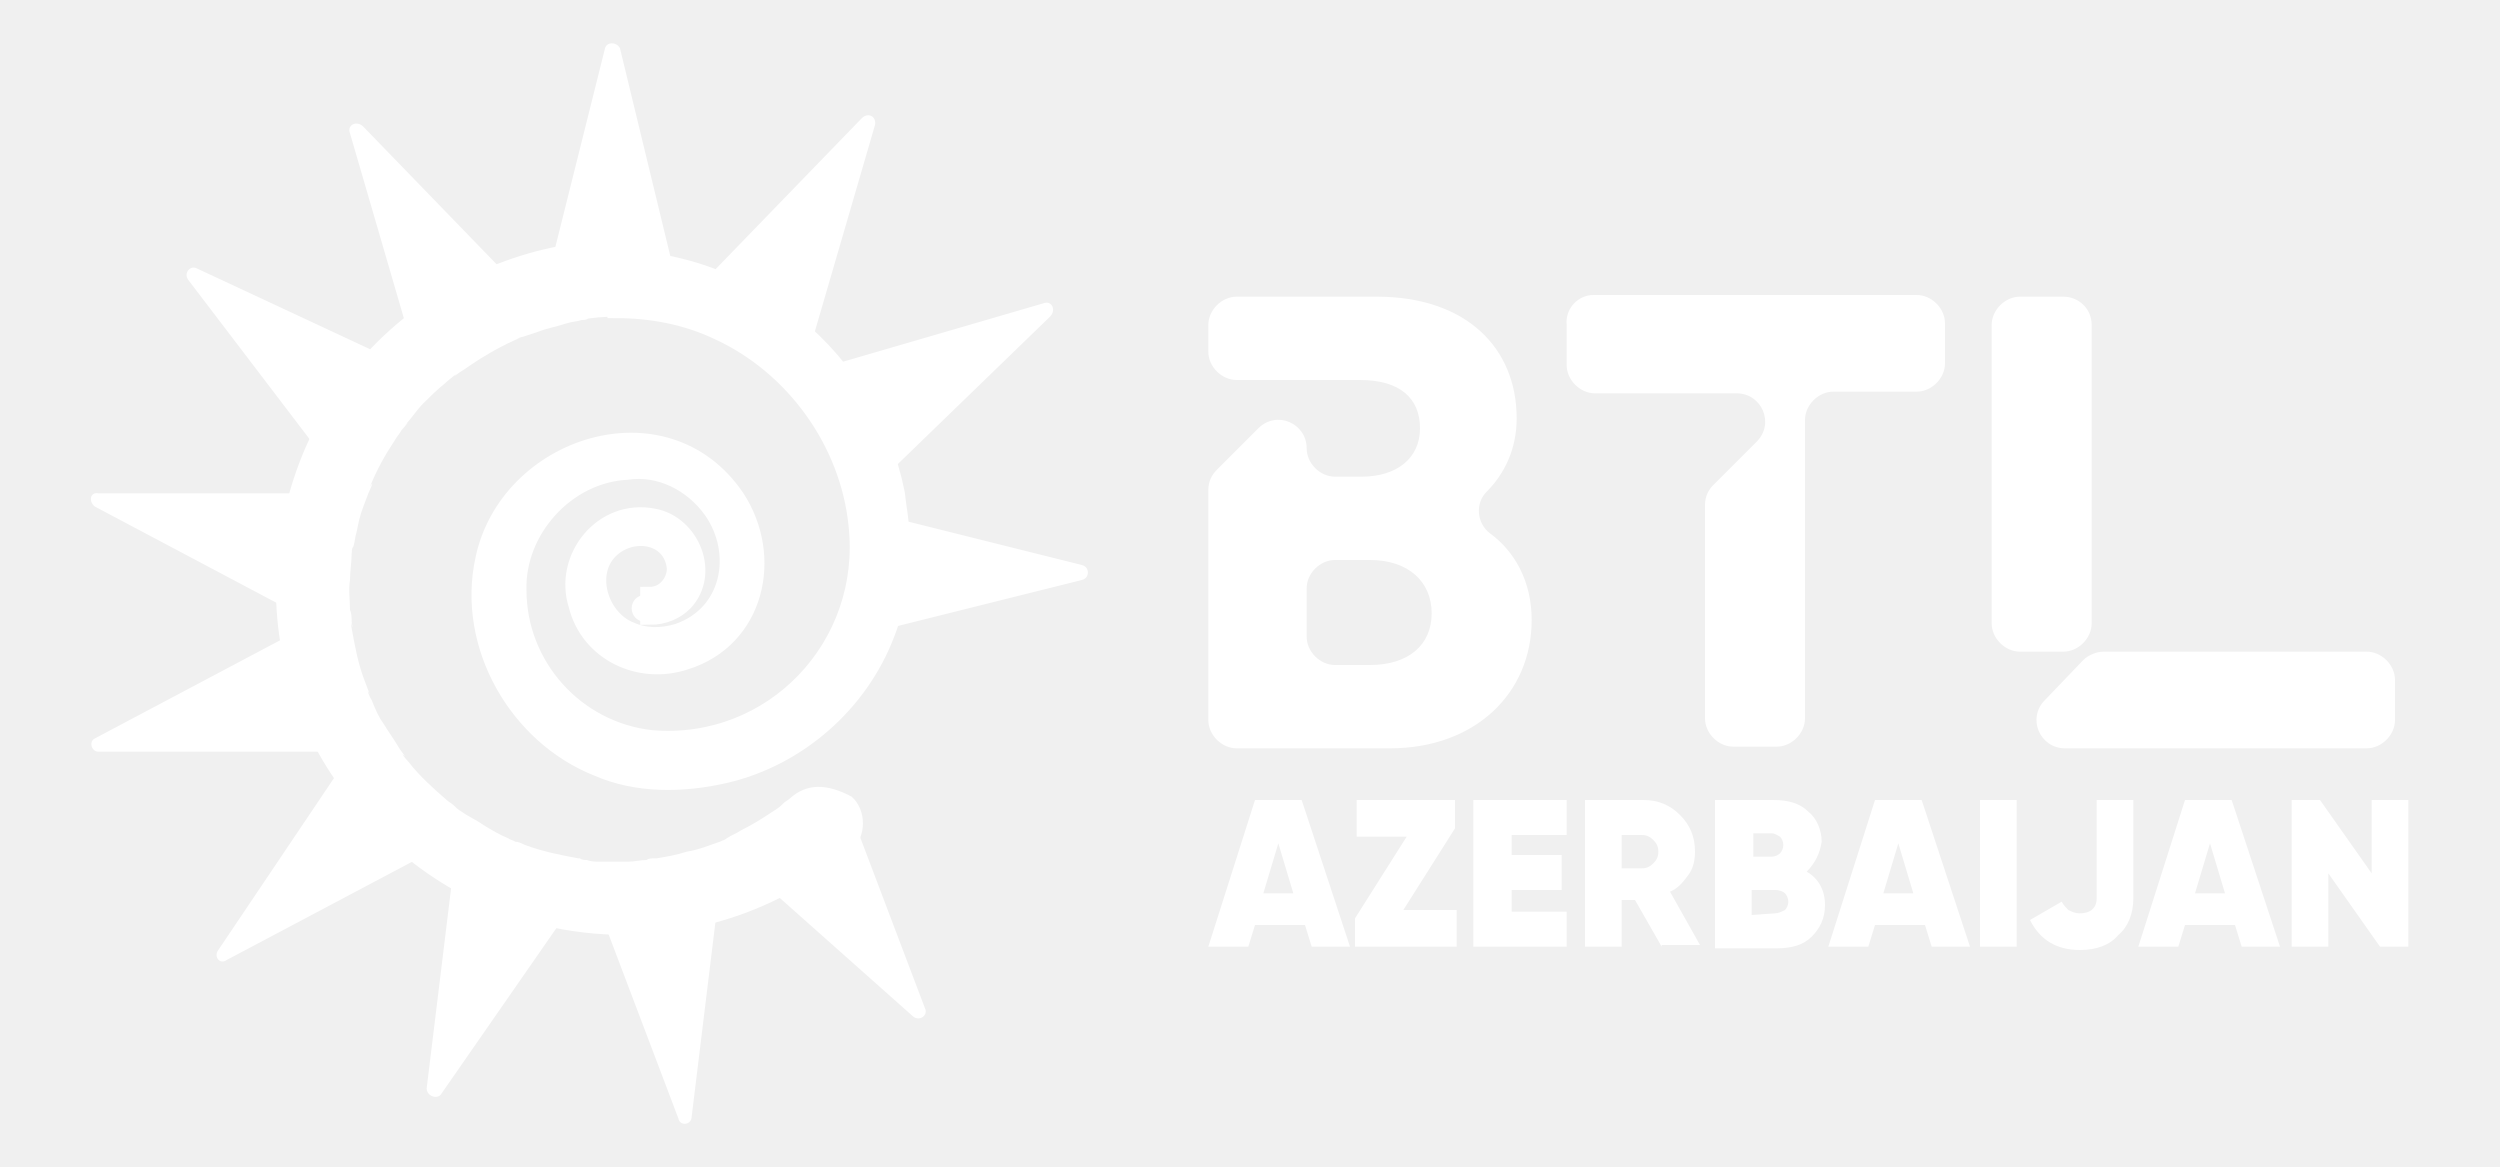
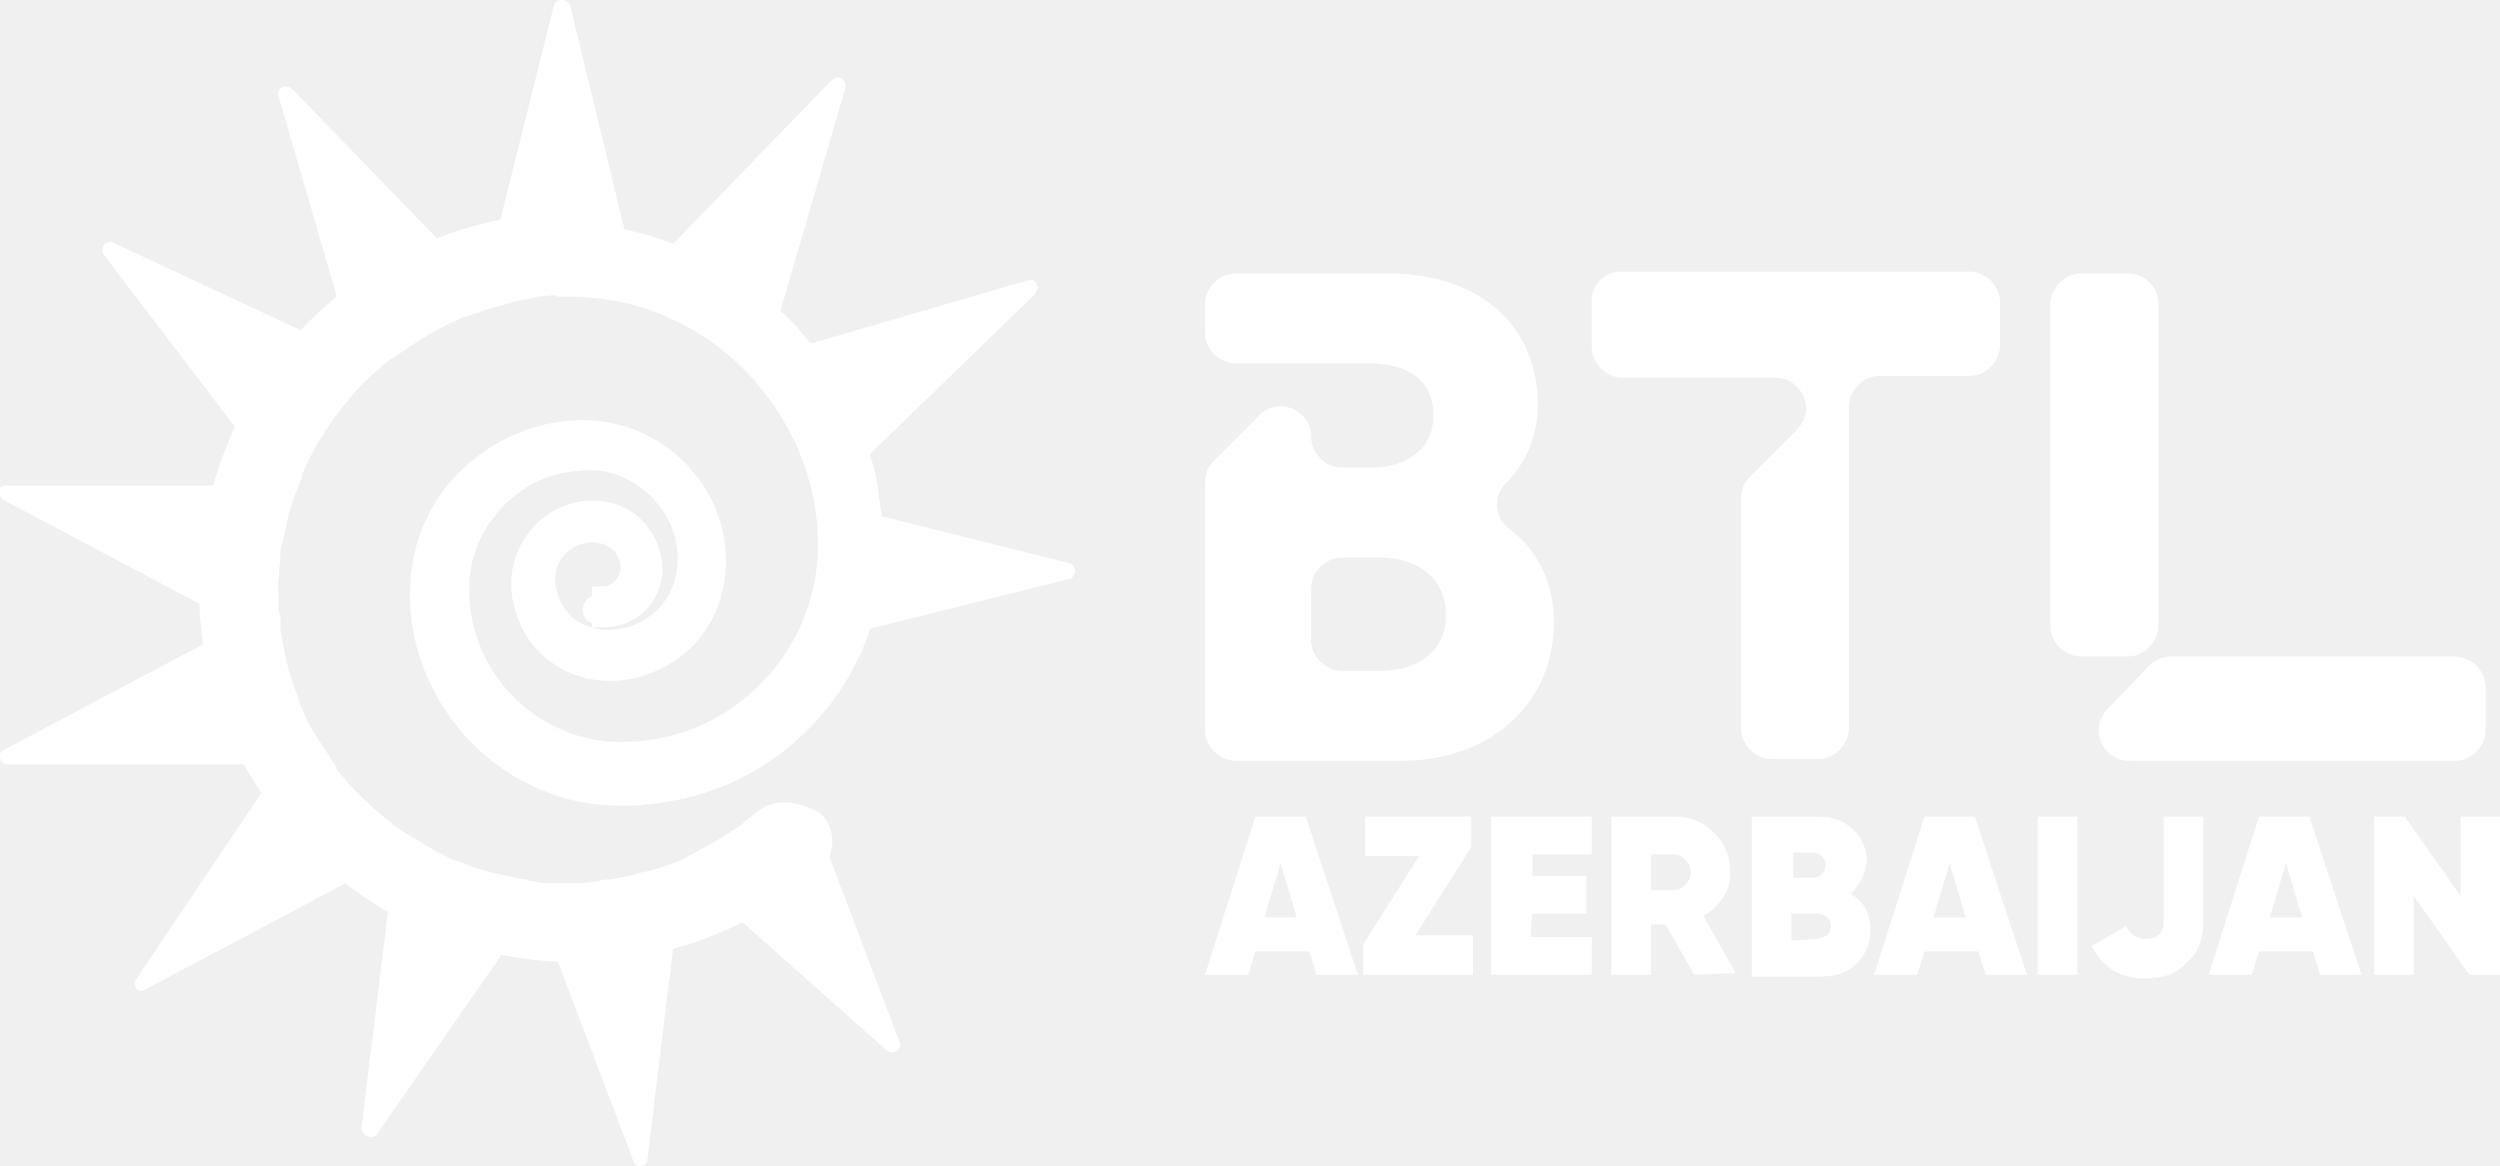
- <svg xmlns="http://www.w3.org/2000/svg" version="1.1" id="Layer_1" x="0px" y="0px" viewBox="0 0 150 70" style="enable-background:new 0 0 150 70;" xml:space="preserve">
-   <style type="text/css">
- 	.st0{fill:#FFFFFF;}
- 	.st1{fill:#FFFFFF;stroke:#FFFFFF;stroke-width:1.177;stroke-miterlimit:10;}
- </style>
-   <g>
-     <path class="st0" d="M91.9,37.2c0,4.4-3.4,7.7-8.5,7.7h-9.2c-0.9,0-1.7-0.8-1.7-1.7V29.4c0-0.5,0.2-0.9,0.5-1.2l2.5-2.5   c1.1-1.1,2.9-0.3,2.9,1.2c0,0.9,0.8,1.7,1.7,1.7h1.6c2.1,0,3.5-1.1,3.5-2.9c0-1.8-1.2-2.9-3.6-2.9h-7.4c-0.9,0-1.7-0.8-1.7-1.7   v-1.6c0-0.9,0.8-1.7,1.7-1.7h8.4c5.4,0,8.4,3.1,8.4,7.3c0,1.8-0.7,3.3-1.8,4.4c-0.7,0.7-0.6,1.9,0.2,2.5   C90.9,33.1,91.9,34.9,91.9,37.2z M85.9,36.8c0-1.9-1.4-3.2-3.7-3.2h-2.1c-0.9,0-1.7,0.8-1.7,1.7v2.9c0,0.9,0.8,1.7,1.7,1.7h2.1   C84.5,39.9,85.9,38.7,85.9,36.8z" />
-     <path class="st0" d="M95.6,17.7H115c0.9,0,1.7,0.8,1.7,1.7v2.4c0,0.9-0.8,1.7-1.7,1.7H110c-0.9,0-1.7,0.8-1.7,1.7v17.9   c0,0.9-0.8,1.7-1.7,1.7H104c-0.9,0-1.7-0.8-1.7-1.7V30.3c0-0.5,0.2-0.9,0.5-1.2l2.6-2.6c1.1-1.1,0.3-2.9-1.2-2.9h-8.5   c-0.9,0-1.7-0.8-1.7-1.7v-2.4C93.9,18.5,94.7,17.7,95.6,17.7z" />
-     <path class="st0" d="M125.5,19.5v17.9c0,0.9-0.8,1.7-1.7,1.7h-2.6c-0.9,0-1.7-0.8-1.7-1.7V19.5c0-0.9,0.8-1.7,1.7-1.7h2.6   C124.7,17.8,125.5,18.5,125.5,19.5z M126.2,39.1H142c0.9,0,1.7,0.8,1.7,1.7v2.4c0,0.9-0.8,1.7-1.7,1.7h-18.1   c-1.5,0-2.3-1.8-1.2-2.9l2.3-2.4C125.3,39.3,125.8,39.1,126.2,39.1z" />
-     <path class="st0" d="M78.7,56.8l-0.4-1.3h-3l-0.4,1.3h-2.4l2.8-8.8h2.8l2.9,8.8H78.7z M75.8,53.6h1.8l-0.9-3L75.8,53.6z" />
-     <path class="st0" d="M84.2,54.6h3.2v2.2h-6.1v-1.7l3.1-4.9h-3V48h5.9v1.7L84.2,54.6z" />
-     <path class="st0" d="M90.6,54.7H94v2.1h-5.6V48H94v2.1h-3.3v1.2h3v2.1h-3V54.7z" />
-     <path class="st0" d="M99.7,56.8L98.1,54h-0.8v2.8h-2.2V48h3.5c0.9,0,1.6,0.3,2.2,0.9c0.6,0.6,0.9,1.3,0.9,2.2c0,0.5-0.1,1-0.4,1.4   c-0.3,0.4-0.6,0.8-1.1,1l1.8,3.2H99.7z M97.3,50.1v2h1.2c0.3,0,0.5-0.1,0.7-0.3c0.2-0.2,0.3-0.4,0.3-0.7c0-0.3-0.1-0.5-0.3-0.7   c-0.2-0.2-0.4-0.3-0.7-0.3L97.3,50.1L97.3,50.1z" />
-     <path class="st0" d="M108.4,52.3c0.7,0.4,1.1,1.1,1.1,2c0,0.8-0.3,1.4-0.8,1.9c-0.5,0.5-1.2,0.7-2.1,0.7h-3.7V48h3.5   c0.9,0,1.6,0.2,2.1,0.7c0.5,0.4,0.8,1.1,0.8,1.8C109.2,51.2,108.9,51.8,108.4,52.3z M106.3,50h-1.1v1.4h1.1c0.2,0,0.4-0.1,0.5-0.2   c0.1-0.1,0.2-0.3,0.2-0.5c0-0.2-0.1-0.4-0.2-0.5C106.6,50.1,106.5,50,106.3,50z M106.5,54.8c0.2,0,0.4-0.1,0.6-0.2   c0.1-0.1,0.2-0.3,0.2-0.5c0-0.2-0.1-0.4-0.2-0.5s-0.3-0.2-0.6-0.2h-1.4v1.5L106.5,54.8L106.5,54.8z" />
-     <path class="st0" d="M115.9,56.8l-0.4-1.3h-3l-0.4,1.3h-2.4l2.8-8.8h2.8l2.9,8.8H115.9z M113,53.6h1.8l-0.9-3L113,53.6z" />
-     <path class="st0" d="M118.8,48h2.2v8.8h-2.2V48z" />
-     <path class="st0" d="M124.8,57c-1.4,0-2.4-0.6-3-1.8l1.9-1.1c0.1,0.2,0.3,0.4,0.4,0.5c0.2,0.1,0.4,0.2,0.7,0.2c0.6,0,1-0.3,1-0.9   V48h2.2v5.9c0,0.9-0.3,1.7-0.9,2.2C126.6,56.7,125.8,57,124.8,57z" />
-     <path class="st0" d="M134.5,56.8l-0.4-1.3h-3l-0.4,1.3h-2.4l2.8-8.8h2.8l2.9,8.8H134.5z M131.7,53.6h1.8l-0.9-3L131.7,53.6z" />
-     <path class="st0" d="M142.3,48h2.2v8.8h-1.7l-3.1-4.4v4.4h-2.2V48h1.7l3.1,4.4V48z" />
-     <path class="st0" d="M47.4,47.9c-0.1,0.1-0.3,0.2-0.4,0.3c-0.3,0.3,0.4-0.3-0.1,0.1c-0.2,0.2-0.4,0.3-0.7,0.5   c-0.6,0.4-1.1,0.7-1.7,1c-0.3,0.2-0.6,0.3-0.9,0.5c-0.1,0.1-0.2,0.1-0.4,0.2c0.4-0.2,0,0,0,0c-0.6,0.2-1.3,0.5-2,0.6   c-0.6,0.2-1.2,0.3-1.8,0.4c-0.7,0.1,0.3,0-0.1,0c-0.2,0-0.4,0-0.5,0.1c-0.4,0-0.7,0.1-1.1,0.1c-0.6,0-1.2,0-1.7,0   c-0.3,0-0.5,0-0.8-0.1c-0.1,0-0.3,0-0.4-0.1c0.4,0,0.2,0-0.1,0c-1.1-0.2-2.1-0.4-3.2-0.8c-0.2-0.1-0.4-0.2-0.6-0.2   c-0.5-0.2,0.3,0.2,0,0c-0.1-0.1-0.3-0.1-0.4-0.2c-0.5-0.2-1-0.5-1.5-0.8c-0.4-0.3-0.9-0.5-1.3-0.8c-0.2-0.1-0.4-0.3-0.5-0.4   c-0.4-0.3,0.2,0.2,0,0c-0.1-0.1-0.3-0.2-0.4-0.3c-0.8-0.7-1.6-1.4-2.3-2.3c-0.1-0.1-0.6-0.7-0.2-0.3c-0.1-0.2-0.3-0.4-0.4-0.6   c-0.3-0.5-0.6-0.9-0.9-1.4c-0.3-0.4-0.5-0.9-0.7-1.4c-0.1-0.1-0.4-0.9-0.1-0.3c-0.1-0.3-0.2-0.5-0.3-0.8c-0.4-1-0.6-2.1-0.8-3.2   c0,0-0.1-0.6,0-0.2c0.1,0.4,0-0.2,0-0.2c0-0.2,0-0.5-0.1-0.7c0-0.6-0.1-1.2,0-1.8c0-0.5,0.1-1.1,0.1-1.6c0.1-0.6-0.1,0.4,0,0   c0-0.1,0-0.3,0.1-0.4c0.1-0.3,0.1-0.6,0.2-0.9c0.1-0.5,0.2-1,0.4-1.5c0.1-0.3,0.2-0.5,0.3-0.8c0.1-0.2,0.4-0.9,0.1-0.4   c0.4-1,0.9-1.9,1.5-2.8c0.1-0.2,0.3-0.4,0.4-0.6c0.1-0.1,0.6-0.7,0.2-0.3c0.4-0.4,0.7-0.9,1.1-1.3c0.4-0.4,0.8-0.8,1.3-1.2   c0.2-0.2,0.5-0.4,0.7-0.6c-0.4,0.4,0.2-0.1,0.4-0.2c1-0.7,2-1.3,3.1-1.8c0,0,0.5-0.2,0.2-0.1c-0.3,0.1,0.2-0.1,0.3-0.1   c0.3-0.1,0.6-0.2,0.9-0.3c0.5-0.2,1.1-0.3,1.7-0.5c0.3-0.1,0.6-0.1,0.9-0.2c0.1,0,0.3,0,0.4-0.1c-0.6,0.1,0,0,0.1,0   c0.7-0.1,1.3-0.1,2-0.1c1.2,0,2.3-1,2.3-2.3c-0.1-1.2-1-2.3-2.3-2.3c-5.2,0-10.2,2-14,5.4c-3.8,3.4-6.1,8.1-6.7,13.1   c-0.6,5,0.7,10.2,3.7,14.3c2.9,4.1,7.2,7.1,12.1,8.3c6.6,1.6,13.5-0.1,18.6-4.5c0.9-0.8,0.9-2.4,0-3.2C49.6,47,48.4,47,47.4,47.9z" />
-     <path class="st1" d="M36.8,15.6c8.1,0,15.3,6,16.9,14c0.1,0.9,0.3,1.9,0.3,2.8c0.1,1.9-0.2,3.8-0.9,5.6c-1.6,4.2-5.3,7.4-9.6,8.4   C40.9,47,38.2,47,35.9,46c-4.8-1.9-7.9-7.3-6.8-12.4c1.4-6.8,10.8-9.9,15-3.7c2.3,3.5,1.2,8.4-3,9.7c-2.7,0.9-5.7-0.5-6.4-3.3   c-0.9-2.8,1.5-5.8,4.5-5.2c2.2,0.4,3.4,3.3,1.8,5c-0.5,0.5-1.2,0.8-2,0.8v-1.1c0.9,0,1.6-0.8,1.6-1.7c-0.2-2.2-2.9-2.5-4.2-1   c-1.3,1.5-0.4,4.1,1.4,4.8c0.9,0.4,1.9,0.4,2.9,0.1c3.2-1.1,3.9-4.8,2.1-7.4c-1.2-1.7-3.2-2.7-5.2-2.4c-3.7,0.2-6.7,3.6-6.6,7.2   c0,4.6,3.5,8.5,8.1,9c7.3,0.6,13.2-5.6,12.4-12.9c-0.5-5-3.8-9.6-8.4-11.7c-1.9-0.9-4-1.3-6.1-1.3L36.8,15.6L36.8,15.6z" />
-     <path class="st0" d="M38.7,37.3c0.5,0,0.8-0.4,0.8-0.8c0-0.5-0.4-0.8-0.8-0.8c-0.5,0-0.8,0.4-0.8,0.8   C37.9,36.9,38.2,37.3,38.7,37.3z" />
-     <path class="st0" d="M36.3,2.9l-3.2,12.8h7.2L37.2,2.9C37,2.5,36.4,2.5,36.3,2.9z" />
-     <path class="st0" d="M21,8l3.7,12.7l6.3-3.6l-9.2-9.5C21.4,7.2,20.8,7.5,21,8z" />
-     <path class="st0" d="M11.3,16.8l8,10.5l4.5-5.6l-12-5.6C11.4,15.9,11,16.4,11.3,16.8z" />
-     <path class="st0" d="M5.7,30.4l11.7,6.2l1.7-7H5.9C5.4,29.5,5.3,30.1,5.7,30.4z" />
-     <path class="st0" d="M5.9,45.1h13.2l-1.7-7L5.7,44.3C5.3,44.5,5.5,45.1,5.9,45.1z" />
-     <path class="st0" d="M13.6,57.6l11.7-6.2l-4.8-5.4L13.1,57C12.8,57.4,13.2,57.9,13.6,57.6z" />
-     <path class="st0" d="M26.5,65.6L34,54.8l-6.8-2.6l-1.6,13.1C25.6,65.8,26.3,66,26.5,65.6z" />
-     <path class="st0" d="M41.5,67l1.6-13.1L36,54.7l4.7,12.4C40.8,67.6,41.5,67.5,41.5,67z" />
-     <path class="st0" d="M55.5,60.5l-4.7-12.4l-5.9,4.1l9.9,8.8C55.2,61.3,55.7,60.9,55.5,60.5z" />
-     <path class="st0" d="M51.7,7.1l-9.2,9.5l6.3,3.6l3.7-12.7C52.6,7,52.1,6.7,51.7,7.1z" />
-     <path class="st0" d="M62.6,18.2l-12.7,3.7l3.6,6.3l9.5-9.2C63.4,18.6,63.1,18,62.6,18.2z" />
-     <path class="st0" d="M64.9,33.9l-12.8-3.2V38l12.8-3.2C65.4,34.7,65.4,34,64.9,33.9z" />
-   </g>
+ <svg xmlns="http://www.w3.org/2000/svg" xml:space="preserve" id="Layer_1" x="0" y="0" version="1.1" viewBox="0 0 139 64.8">
+   <style>
+     .st0{fill:#fff}
+   </style>
+   <path d="M86.4 34.6c0 4.4-3.4 7.7-8.5 7.7h-9.2c-.9 0-1.7-.8-1.7-1.7V26.8c0-.5.2-.9.5-1.2l2.5-2.5c1.1-1.1 2.9-.3 2.9 1.2 0 .9.8 1.7 1.7 1.7h1.6c2.1 0 3.5-1.1 3.5-2.9s-1.2-2.9-3.6-2.9h-7.4c-.9 0-1.7-.8-1.7-1.7v-1.6c0-.9.8-1.7 1.7-1.7h8.4c5.4 0 8.4 3.1 8.4 7.3 0 1.8-.7 3.3-1.8 4.4-.7.7-.6 1.9.2 2.5 1.5 1.1 2.5 2.9 2.5 5.2zm-6-.4c0-1.9-1.4-3.2-3.7-3.2h-2.1c-.9 0-1.7.8-1.7 1.7v2.9c0 .9.8 1.7 1.7 1.7h2.1c2.3 0 3.7-1.2 3.7-3.1zm9.7-19.1h19.4c.9 0 1.7.8 1.7 1.7v2.4c0 .9-.8 1.7-1.7 1.7h-5c-.9 0-1.7.8-1.7 1.7v17.9c0 .9-.8 1.7-1.7 1.7h-2.6c-.9 0-1.7-.8-1.7-1.7V27.7c0-.5.2-.9.5-1.2l2.6-2.6c1.1-1.1.3-2.9-1.2-2.9h-8.5c-.9 0-1.7-.8-1.7-1.7v-2.4c-.1-1 .7-1.8 1.6-1.8zm29.9 1.8v17.9c0 .9-.8 1.7-1.7 1.7h-2.6c-.9 0-1.7-.8-1.7-1.7V16.9c0-.9.8-1.7 1.7-1.7h2.6c.9 0 1.7.7 1.7 1.7zm.7 19.6h15.8c.9 0 1.7.8 1.7 1.7v2.4c0 .9-.8 1.7-1.7 1.7h-18.1c-1.5 0-2.3-1.8-1.2-2.9l2.3-2.4c.3-.3.8-.5 1.2-.5zM73.2 54.2l-.4-1.3h-3l-.4 1.3H67l2.8-8.8h2.8l2.9 8.8h-2.3zM70.3 51h1.8l-.9-3-.9 3zm8.4 1h3.2v2.2h-6.1v-1.7l3.1-4.9h-3v-2.2h5.9v1.7L78.7 52zm6.4.1h3.4v2.1h-5.6v-8.8h5.6v2.1h-3.3v1.2h3v2.1h-3l-.1 1.3zm9.1 2.1-1.6-2.8h-.8v2.8h-2.2v-8.8h3.5c.9 0 1.6.3 2.2.9.6.6.9 1.3.9 2.2 0 .5-.1 1-.4 1.4s-.6.8-1.1 1l1.8 3.2-2.3.1zm-2.4-6.7v2H93c.3 0 .5-.1.7-.3s.3-.4.3-.7-.1-.5-.3-.7c-.2-.2-.4-.3-.7-.3h-1.2zm11.1 2.2c.7.4 1.1 1.1 1.1 2 0 .8-.3 1.4-.8 1.9s-1.2.7-2.1.7h-3.7v-8.9h3.5c.9 0 1.6.2 2.1.7.5.4.8 1.1.8 1.8-.1.7-.4 1.3-.9 1.8zm-2.1-2.3h-1.1v1.4h1.1c.2 0 .4-.1.5-.2.1-.1.2-.3.2-.5s-.1-.4-.2-.5c-.2-.1-.3-.2-.5-.2zm.2 4.8c.2 0 .4-.1.6-.2.1-.1.2-.3.2-.5s-.1-.4-.2-.5-.3-.2-.6-.2h-1.4v1.5l1.4-.1zm9.4 2-.4-1.3h-3l-.4 1.3h-2.4l2.8-8.8h2.8l2.9 8.8h-2.3zm-2.9-3.2h1.8l-.9-3-.9 3zm5.8-5.6h2.2v8.8h-2.2v-8.8zm6 9c-1.4 0-2.4-.6-3-1.8l1.9-1.1c.1.2.3.4.4.5.2.1.4.2.7.2.6 0 1-.3 1-.9v-5.9h2.2v5.9c0 .9-.3 1.7-.9 2.2-.5.6-1.3.9-2.3.9zm9.7-.2-.4-1.3h-3l-.4 1.3h-2.4l2.8-8.8h2.8l2.9 8.8H129zm-2.8-3.2h1.8l-.9-3-.9 3zm10.6-5.6h2.2v8.8h-1.7l-3.1-4.4v4.4H132v-8.8h1.7l3.1 4.4v-4.4zm-94.9-.1c-.1.1-.3.2-.4.3-.3.3.4-.3-.1.1-.2.2-.4.3-.7.5-.6.4-1.1.7-1.7 1-.3.2-.6.3-.9.5-.1.1-.2.1-.4.2.4-.2 0 0 0 0-.6.2-1.3.5-2 .6-.6.2-1.2.3-1.8.4-.7.1.3 0-.1 0-.2 0-.4 0-.5.1-.4 0-.7.1-1.1.1h-1.7c-.3 0-.5 0-.8-.1-.1 0-.3 0-.4-.1h-.1c-1.1-.2-2.1-.4-3.2-.8-.2-.1-.4-.2-.6-.2-.5-.2.3.2 0 0-.1-.1-.3-.1-.4-.2-.5-.2-1-.5-1.5-.8-.4-.3-.9-.5-1.3-.8-.2-.1-.4-.3-.5-.4-.4-.3.2.2 0 0-.1-.1-.3-.2-.4-.3-.8-.7-1.6-1.4-2.3-2.3-.1-.1-.6-.7-.2-.3-.1-.2-.3-.4-.4-.6-.3-.5-.6-.9-.9-1.4-.3-.4-.5-.9-.7-1.4-.1-.1-.4-.9-.1-.3-.1-.3-.2-.5-.3-.8-.4-1-.6-2.1-.8-3.2 0 0-.1-.6 0-.2.1.4 0-.2 0-.2 0-.2 0-.5-.1-.7 0-.6-.1-1.2 0-1.8 0-.5.1-1.1.1-1.6.1-.6-.1.4 0 0 0-.1 0-.3.1-.4.1-.3.1-.6.2-.9.1-.5.2-1 .4-1.5.1-.3.2-.5.3-.8.1-.2.4-.9.1-.4.4-1 .9-1.9 1.5-2.8.1-.2.3-.4.4-.6.1-.1.6-.7.2-.3.4-.4.7-.9 1.1-1.3s.8-.8 1.3-1.2c.2-.2.5-.4.7-.6-.4.4.2-.1.4-.2 1-.7 2-1.3 3.1-1.8 0 0 .5-.2.2-.1s.2-.1.3-.1l.9-.3c.5-.2 1.1-.3 1.7-.5.3-.1.6-.1.9-.2.1 0 .3 0 .4-.1-.6.1 0 0 .1 0 .7-.1 1.3-.1 2-.1 1.2 0 2.3-1 2.3-2.3-.1-1.2-1-2.3-2.3-2.3-5.2 0-10.2 2-14 5.4s-6.1 8.1-6.7 13.1.7 10.2 3.7 14.3c2.9 4.1 7.2 7.1 12.1 8.3 6.6 1.6 13.5-.1 18.6-4.5.9-.8.9-2.4 0-3.2-1.5-.8-2.7-.8-3.7.1z" class="st0" />
+   <path fill="#fff" stroke="#fff" stroke-miterlimit="10" stroke-width="1.177" d="M31.3 13c8.1 0 15.3 6 16.9 14 .1.9.3 1.9.3 2.8.1 1.9-.2 3.8-.9 5.6-1.6 4.2-5.3 7.4-9.6 8.4-2.6.6-5.3.6-7.6-.4-4.8-1.9-7.9-7.3-6.8-12.4 1.4-6.8 10.8-9.9 15-3.7 2.3 3.5 1.2 8.4-3 9.7-2.7.9-5.7-.5-6.4-3.3-.9-2.8 1.5-5.8 4.5-5.2 2.2.4 3.4 3.3 1.8 5-.5.5-1.2.8-2 .8v-1.1c.9 0 1.6-.8 1.6-1.7-.2-2.2-2.9-2.5-4.2-1s-.4 4.1 1.4 4.8c.9.4 1.9.4 2.9.1 3.2-1.1 3.9-4.8 2.1-7.4-1.2-1.7-3.2-2.7-5.2-2.4-3.7.2-6.7 3.6-6.6 7.2 0 4.6 3.5 8.5 8.1 9 7.3.6 13.2-5.6 12.4-12.9-.5-5-3.8-9.6-8.4-11.7-1.9-.9-4-1.3-6.1-1.3l-.2-2.9z" />
+   <path d="M33.2 34.7c.5 0 .8-.4.8-.8 0-.5-.4-.8-.8-.8-.5 0-.8.4-.8.8s.3.8.8.8zM30.8.3l-3.2 12.8h7.2L31.7.3c-.2-.4-.8-.4-.9 0zM15.5 5.4l3.7 12.7 6.3-3.6L16.3 5c-.4-.4-1-.1-.8.4zm-9.7 8.8 8 10.5 4.5-5.6-12-5.6c-.4-.2-.8.3-.5.7zM.2 27.8 11.9 34l1.7-7H.4c-.5-.1-.6.5-.2.8zm.2 14.7h13.2l-1.7-7L.2 41.7c-.4.2-.2.8.2.8zM8.1 55l11.7-6.2-4.8-5.4-7.4 11c-.3.4.1.9.5.6zM21 63l7.5-10.8-6.8-2.6-1.6 13.1c0 .5.7.7.9.3zm15 1.4 1.6-13.1-7.1.8 4.7 12.4c.1.5.8.4.8-.1zm14-6.5-4.7-12.4-5.9 4.1 9.9 8.8c.4.3.9-.1.7-.5zM46.2 4.5 37 14l6.3 3.6L47 4.9c.1-.5-.4-.8-.8-.4zm10.9 11.1-12.7 3.7 3.6 6.3 9.5-9.2c.4-.4.1-1-.4-.8zm2.3 15.7-12.8-3.2v7.3l12.8-3.2c.5-.1.5-.8 0-.9z" class="st0" />
</svg>
